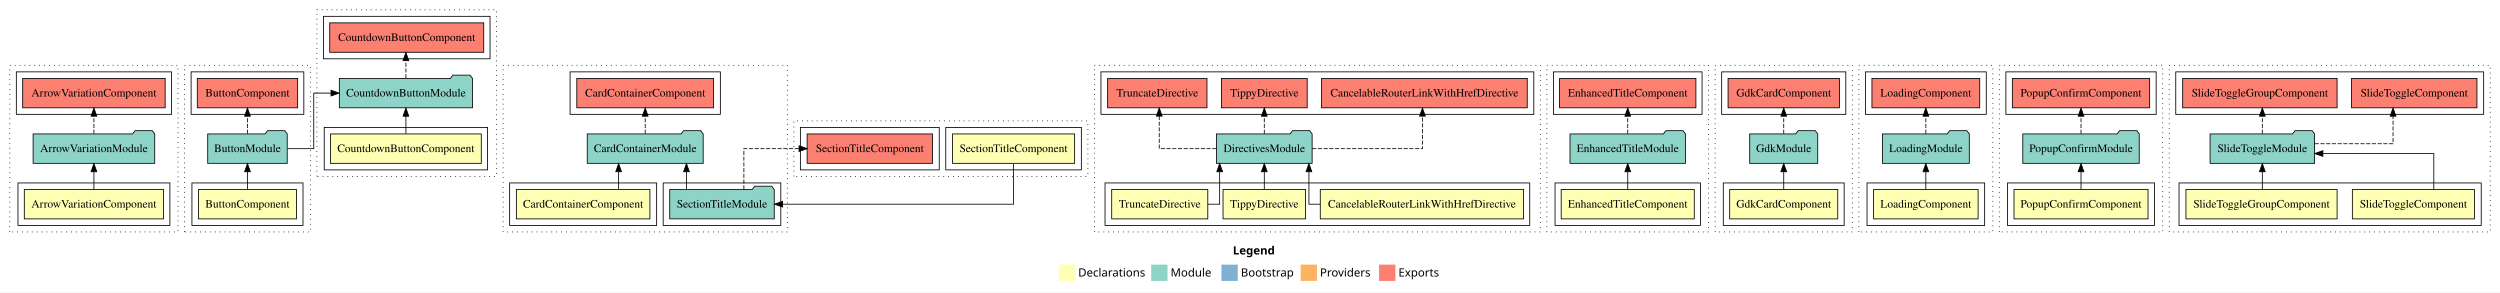
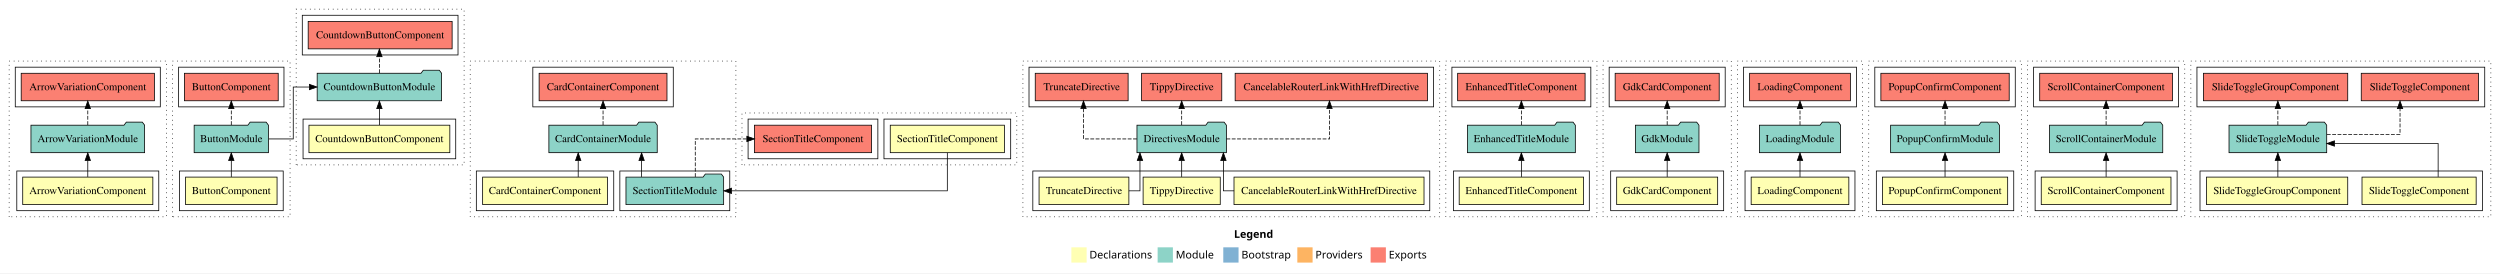
- <svg xmlns="http://www.w3.org/2000/svg" width="3061pt" height="358pt" viewBox="0.00 0.00 3061.00 358.00">
+ <svg xmlns="http://www.w3.org/2000/svg" width="3275pt" height="358pt" viewBox="0.00 0.00 3275.00 358.00">
  <g id="graph0" class="graph" transform="scale(1 1) rotate(0) translate(4 354)">
-     <polygon fill="#ffffff" stroke="transparent" points="-4,4 -4,-354 3057,-354 3057,4 -4,4" />
-     <text text-anchor="start" x="1505.509" y="-42.4" font-family="sans-serif" font-weight="bold" font-size="14.00" fill="#000000">Legend</text>
-     <polygon fill="#ffffb3" stroke="transparent" points="1292.5,-10 1292.5,-30 1312.5,-30 1312.5,-10 1292.5,-10" />
-     <text text-anchor="start" x="1316.129" y="-15.4" font-family="sans-serif" font-size="14.00" fill="#000000">  Declarations</text>
-     <polygon fill="#8dd3c7" stroke="transparent" points="1405.5,-10 1405.5,-30 1425.5,-30 1425.5,-10 1405.5,-10" />
-     <text text-anchor="start" x="1429.225" y="-15.4" font-family="sans-serif" font-size="14.00" fill="#000000">  Module</text>
-     <polygon fill="#80b1d3" stroke="transparent" points="1491.5,-10 1491.5,-30 1511.5,-30 1511.5,-10 1491.5,-10" />
-     <text text-anchor="start" x="1515.281" y="-15.4" font-family="sans-serif" font-size="14.00" fill="#000000">  Bootstrap</text>
-     <polygon fill="#fdb462" stroke="transparent" points="1588.5,-10 1588.5,-30 1608.5,-30 1608.5,-10 1588.5,-10" />
-     <text text-anchor="start" x="1612.173" y="-15.4" font-family="sans-serif" font-size="14.00" fill="#000000">  Providers</text>
-     <polygon fill="#fb8072" stroke="transparent" points="1684.5,-10 1684.5,-30 1704.5,-30 1704.5,-10 1684.5,-10" />
-     <text text-anchor="start" x="1708.226" y="-15.4" font-family="sans-serif" font-size="14.00" fill="#000000">  Exports</text>
+     <polygon fill="#ffffff" stroke="transparent" points="-4,4 -4,-354 3271,-354 3271,4 -4,4" />
+     <text text-anchor="start" x="1612.509" y="-42.4" font-family="sans-serif" font-weight="bold" font-size="14.00" fill="#000000">Legend</text>
+     <polygon fill="#ffffb3" stroke="transparent" points="1399.5,-10 1399.5,-30 1419.5,-30 1419.5,-10 1399.5,-10" />
+     <text text-anchor="start" x="1423.129" y="-15.4" font-family="sans-serif" font-size="14.00" fill="#000000">  Declarations</text>
+     <polygon fill="#8dd3c7" stroke="transparent" points="1512.5,-10 1512.5,-30 1532.5,-30 1532.5,-10 1512.5,-10" />
+     <text text-anchor="start" x="1536.225" y="-15.4" font-family="sans-serif" font-size="14.00" fill="#000000">  Module</text>
+     <polygon fill="#80b1d3" stroke="transparent" points="1598.5,-10 1598.5,-30 1618.5,-30 1618.5,-10 1598.5,-10" />
+     <text text-anchor="start" x="1622.281" y="-15.4" font-family="sans-serif" font-size="14.00" fill="#000000">  Bootstrap</text>
+     <polygon fill="#fdb462" stroke="transparent" points="1695.5,-10 1695.5,-30 1715.5,-30 1715.5,-10 1695.5,-10" />
+     <text text-anchor="start" x="1719.173" y="-15.4" font-family="sans-serif" font-size="14.00" fill="#000000">  Providers</text>
+     <polygon fill="#fb8072" stroke="transparent" points="1791.5,-10 1791.5,-30 1811.5,-30 1811.5,-10 1791.5,-10" />
+     <text text-anchor="start" x="1815.226" y="-15.4" font-family="sans-serif" font-size="14.00" fill="#000000">  Exports</text>
    <g id="clust1" class="cluster">
      <polygon fill="none" stroke="#000000" stroke-dasharray="1,5" points="8,-70 8,-274 214,-274 214,-70 8,-70" />
    </g>
    <g id="clust2" class="cluster">
      <polygon fill="none" stroke="#000000" points="18,-78 18,-130 204,-130 204,-78 18,-78" />
    </g>
    <g id="clust5" class="cluster">
      <polygon fill="none" stroke="#000000" points="16,-214 16,-266 206,-266 206,-214 16,-214" />
    </g>
    <g id="clust8" class="cluster">
      <polygon fill="none" stroke="#000000" stroke-dasharray="1,5" points="222,-70 222,-274 376,-274 376,-70 222,-70" />
    </g>
    <g id="clust9" class="cluster">
      <polygon fill="none" stroke="#000000" points="231,-78 231,-130 367,-130 367,-78 231,-78" />
    </g>
    <g id="clust12" class="cluster">
      <polygon fill="none" stroke="#000000" points="230,-214 230,-266 368,-266 368,-214 230,-214" />
    </g>
    <g id="clust15" class="cluster">
      <polygon fill="none" stroke="#000000" stroke-dasharray="1,5" points="612,-70 612,-274 960,-274 960,-70 612,-70" />
    </g>
    <g id="clust16" class="cluster">
      <polygon fill="none" stroke="#000000" points="620,-78 620,-130 800,-130 800,-78 620,-78" />
    </g>
    <g id="clust18" class="cluster">
      <polygon fill="none" stroke="#000000" points="808,-78 808,-130 952,-130 952,-78 808,-78" />
    </g>
    <g id="clust19" class="cluster">
      <polygon fill="none" stroke="#000000" points="694,-214 694,-266 878,-266 878,-214 694,-214" />
    </g>
    <g id="clust22" class="cluster">
      <polygon fill="none" stroke="#000000" stroke-dasharray="1,5" points="384,-138 384,-342 604,-342 604,-138 384,-138" />
    </g>
    <g id="clust23" class="cluster">
      <polygon fill="none" stroke="#000000" points="393,-146 393,-198 593,-198 593,-146 393,-146" />
    </g>
    <g id="clust26" class="cluster">
      <polygon fill="none" stroke="#000000" points="392,-282 392,-334 596,-334 596,-282 392,-282" />
    </g>
    <g id="clust29" class="cluster">
      <polygon fill="none" stroke="#000000" stroke-dasharray="1,5" points="1336,-70 1336,-274 1882,-274 1882,-70 1336,-70" />
    </g>
    <g id="clust30" class="cluster">
      <polygon fill="none" stroke="#000000" points="1349,-78 1349,-130 1869,-130 1869,-78 1349,-78" />
    </g>
    <g id="clust35" class="cluster">
      <polygon fill="none" stroke="#000000" points="1344,-214 1344,-266 1874,-266 1874,-214 1344,-214" />
    </g>
    <g id="clust38" class="cluster">
      <polygon fill="none" stroke="#000000" stroke-dasharray="1,5" points="1890,-70 1890,-274 2088,-274 2088,-70 1890,-70" />
    </g>
    <g id="clust39" class="cluster">
      <polygon fill="none" stroke="#000000" points="1900,-78 1900,-130 2078,-130 2078,-78 1900,-78" />
    </g>
    <g id="clust42" class="cluster">
      <polygon fill="none" stroke="#000000" points="1898,-214 1898,-266 2080,-266 2080,-214 1898,-214" />
    </g>
    <g id="clust45" class="cluster">
      <polygon fill="none" stroke="#000000" stroke-dasharray="1,5" points="2096,-70 2096,-274 2264,-274 2264,-70 2096,-70" />
    </g>
    <g id="clust46" class="cluster">
      <polygon fill="none" stroke="#000000" points="2106,-78 2106,-130 2254,-130 2254,-78 2106,-78" />
    </g>
    <g id="clust49" class="cluster">
      <polygon fill="none" stroke="#000000" points="2104,-214 2104,-266 2256,-266 2256,-214 2104,-214" />
    </g>
    <g id="clust52" class="cluster">
      <polygon fill="none" stroke="#000000" stroke-dasharray="1,5" points="2272,-70 2272,-274 2436,-274 2436,-70 2272,-70" />
    </g>
    <g id="clust53" class="cluster">
      <polygon fill="none" stroke="#000000" points="2282,-78 2282,-130 2426,-130 2426,-78 2282,-78" />
    </g>
    <g id="clust56" class="cluster">
      <polygon fill="none" stroke="#000000" points="2280,-214 2280,-266 2428,-266 2428,-214 2280,-214" />
    </g>
    <g id="clust59" class="cluster">
      <polygon fill="none" stroke="#000000" stroke-dasharray="1,5" points="2444,-70 2444,-274 2644,-274 2644,-70 2444,-70" />
    </g>
    <g id="clust60" class="cluster">
      <polygon fill="none" stroke="#000000" points="2454,-78 2454,-130 2634,-130 2634,-78 2454,-78" />
    </g>
    <g id="clust63" class="cluster">
      <polygon fill="none" stroke="#000000" points="2452,-214 2452,-266 2636,-266 2636,-214 2452,-214" />
    </g>
    <g id="clust66" class="cluster">
+       <polygon fill="none" stroke="#000000" stroke-dasharray="1,5" points="2652,-70 2652,-274 2858,-274 2858,-70 2652,-70" />
+     </g>
+     <g id="clust67" class="cluster">
+       <polygon fill="none" stroke="#000000" points="2662,-78 2662,-130 2848,-130 2848,-78 2662,-78" />
+     </g>
+     <g id="clust70" class="cluster">
+       <polygon fill="none" stroke="#000000" points="2660,-214 2660,-266 2850,-266 2850,-214 2660,-214" />
+     </g>
+     <g id="clust73" class="cluster">
      <polygon fill="none" stroke="#000000" stroke-dasharray="1,5" points="968,-138 968,-206 1328,-206 1328,-138 968,-138" />
    </g>
-     <g id="clust67" class="cluster">
+     <g id="clust74" class="cluster">
      <polygon fill="none" stroke="#000000" points="1154,-146 1154,-198 1320,-198 1320,-146 1154,-146" />
    </g>
-     <g id="clust70" class="cluster">
+     <g id="clust77" class="cluster">
      <polygon fill="none" stroke="#000000" points="976,-146 976,-198 1146,-198 1146,-146 976,-146" />
    </g>
-     <g id="clust73" class="cluster">
-       <polygon fill="none" stroke="#000000" stroke-dasharray="1,5" points="2652,-70 2652,-274 3045,-274 3045,-70 2652,-70" />
-     </g>
-     <g id="clust74" class="cluster">
-       <polygon fill="none" stroke="#000000" points="2664,-78 2664,-130 3034,-130 3034,-78 2664,-78" />
-     </g>
-     <g id="clust78" class="cluster">
-       <polygon fill="none" stroke="#000000" points="2660,-214 2660,-266 3037,-266 3037,-214 2660,-214" />
+     <g id="clust80" class="cluster">
+       <polygon fill="none" stroke="#000000" stroke-dasharray="1,5" points="2866,-70 2866,-274 3259,-274 3259,-70 2866,-70" />
+     </g>
+     <g id="clust81" class="cluster">
+       <polygon fill="none" stroke="#000000" points="2878,-78 2878,-130 3248,-130 3248,-78 2878,-78" />
+     </g>
+     <g id="clust85" class="cluster">
+       <polygon fill="none" stroke="#000000" points="2874,-214 2874,-266 3251,-266 3251,-214 2874,-214" />
    </g>
    <g id="node1" class="node">
      <polygon fill="#ffffb3" stroke="#000000" points="196.235,-122 25.765,-122 25.765,-86 196.235,-86 196.235,-122" />
      <text text-anchor="middle" x="111" y="-99.8" font-family="Times,serif" font-size="14.00" fill="#000000">ArrowVariationComponent</text>
    </g>
    <g id="node2" class="node">
      <polygon fill="#8dd3c7" stroke="#000000" points="185.452,-190 182.452,-194 161.452,-194 158.452,-190 36.548,-190 36.548,-154 185.452,-154 185.452,-190" />
      <text text-anchor="middle" x="111" y="-167.8" font-family="Times,serif" font-size="14.00" fill="#000000">ArrowVariationModule</text>
    </g>
    <g id="edge1" class="edge">
      <path fill="none" stroke="#000000" d="M111,-122.223C111,-122.223 111,-143.727 111,-143.727" />
      <polygon fill="#000000" stroke="#000000" points="107.5,-143.727 111,-153.727 114.5,-143.727 107.5,-143.727" />
    </g>
    <g id="node3" class="node">
      <polygon fill="#fb8072" stroke="#000000" points="198.235,-258 23.765,-258 23.765,-222 198.235,-222 198.235,-258" />
      <text text-anchor="middle" x="111" y="-235.8" font-family="Times,serif" font-size="14.00" fill="#000000">ArrowVariationComponent </text>
    </g>
    <g id="edge2" class="edge">
      <path fill="none" stroke="#000000" stroke-dasharray="5,2" d="M111,-190.223C111,-190.223 111,-211.727 111,-211.727" />
      <polygon fill="#000000" stroke="#000000" points="107.5,-211.727 111,-221.727 114.5,-211.727 107.5,-211.727" />
    </g>
    <g id="node4" class="node">
      <polygon fill="#ffffb3" stroke="#000000" points="358.951,-122 239.049,-122 239.049,-86 358.951,-86 358.951,-122" />
      <text text-anchor="middle" x="299" y="-99.8" font-family="Times,serif" font-size="14.00" fill="#000000">ButtonComponent</text>
    </g>
    <g id="node5" class="node">
      <polygon fill="#8dd3c7" stroke="#000000" points="347.668,-190 344.668,-194 323.668,-194 320.668,-190 250.332,-190 250.332,-154 347.668,-154 347.668,-190" />
      <text text-anchor="middle" x="299" y="-167.8" font-family="Times,serif" font-size="14.00" fill="#000000">ButtonModule</text>
    </g>
    <g id="edge3" class="edge">
      <path fill="none" stroke="#000000" d="M299,-122.223C299,-122.223 299,-143.727 299,-143.727" />
      <polygon fill="#000000" stroke="#000000" points="295.5,-143.727 299,-153.727 302.5,-143.727 295.5,-143.727" />
    </g>
    <g id="node6" class="node">
      <polygon fill="#fb8072" stroke="#000000" points="360.45,-258 237.55,-258 237.55,-222 360.45,-222 360.45,-258" />
      <text text-anchor="middle" x="299" y="-235.8" font-family="Times,serif" font-size="14.00" fill="#000000">ButtonComponent </text>
    </g>
    <g id="edge4" class="edge">
      <path fill="none" stroke="#000000" stroke-dasharray="5,2" d="M299,-190.223C299,-190.223 299,-211.727 299,-211.727" />
      <polygon fill="#000000" stroke="#000000" points="295.5,-211.727 299,-221.727 302.5,-211.727 295.5,-211.727" />
    </g>
    <g id="node12" class="node">
      <polygon fill="#8dd3c7" stroke="#000000" points="574.501,-258 571.501,-262 550.501,-262 547.501,-258 411.499,-258 411.499,-222 574.501,-222 574.501,-258" />
      <text text-anchor="middle" x="493" y="-235.8" font-family="Times,serif" font-size="14.00" fill="#000000">CountdownButtonModule</text>
    </g>
    <g id="edge9" class="edge">
      <path fill="none" stroke="#000000" d="M348.087,-172C365.181,-172 380.167,-172 380.167,-172 380.167,-172 380.167,-240 380.167,-240 380.167,-240 401.298,-240 401.298,-240" />
      <polygon fill="#000000" stroke="#000000" points="401.298,-243.5 411.298,-240 401.297,-236.5 401.298,-243.5" />
    </g>
    <g id="node7" class="node">
      <polygon fill="#ffffb3" stroke="#000000" points="791.752,-122 628.248,-122 628.248,-86 791.752,-86 791.752,-122" />
      <text text-anchor="middle" x="710" y="-99.8" font-family="Times,serif" font-size="14.00" fill="#000000">CardContainerComponent</text>
    </g>
    <g id="node8" class="node">
      <polygon fill="#8dd3c7" stroke="#000000" points="856.969,-190 853.969,-194 832.969,-194 829.969,-190 715.031,-190 715.031,-154 856.969,-154 856.969,-190" />
      <text text-anchor="middle" x="786" y="-167.8" font-family="Times,serif" font-size="14.00" fill="#000000">CardContainerModule</text>
    </g>
    <g id="edge5" class="edge">
      <path fill="none" stroke="#000000" d="M753.446,-122.223C753.446,-122.223 753.446,-143.727 753.446,-143.727" />
      <polygon fill="#000000" stroke="#000000" points="749.946,-143.727 753.446,-153.727 756.946,-143.727 749.946,-143.727" />
    </g>
    <g id="node10" class="node">
      <polygon fill="#fb8072" stroke="#000000" points="869.752,-258 702.248,-258 702.248,-222 869.752,-222 869.752,-258" />
      <text text-anchor="middle" x="786" y="-235.8" font-family="Times,serif" font-size="14.00" fill="#000000">CardContainerComponent </text>
    </g>
    <g id="edge7" class="edge">
      <path fill="none" stroke="#000000" stroke-dasharray="5,2" d="M786,-190.223C786,-190.223 786,-211.727 786,-211.727" />
      <polygon fill="#000000" stroke="#000000" points="782.5,-211.727 786,-221.727 789.5,-211.727 782.5,-211.727" />
    </g>
    <g id="node9" class="node">
      <polygon fill="#8dd3c7" stroke="#000000" points="943.982,-122 940.982,-126 919.982,-126 916.982,-122 816.018,-122 816.018,-86 943.982,-86 943.982,-122" />
      <text text-anchor="middle" x="880" y="-99.8" font-family="Times,serif" font-size="14.00" fill="#000000">SectionTitleModule</text>
    </g>
    <g id="edge6" class="edge">
      <path fill="none" stroke="#000000" d="M836.497,-122.223C836.497,-122.223 836.497,-143.727 836.497,-143.727" />
      <polygon fill="#000000" stroke="#000000" points="832.997,-143.727 836.497,-153.727 839.997,-143.727 832.997,-143.727" />
    </g>
-     <g id="node34" class="node">
+     <g id="node37" class="node">
      <polygon fill="#fb8072" stroke="#000000" points="1137.765,-190 984.235,-190 984.235,-154 1137.765,-154 1137.765,-190" />
      <text text-anchor="middle" x="1061" y="-167.8" font-family="Times,serif" font-size="14.00" fill="#000000">SectionTitleComponent </text>
    </g>
-     <g id="edge26" class="edge">
+     <g id="edge28" class="edge">
      <path fill="none" stroke="#000000" stroke-dasharray="5,2" d="M906.808,-122.223C906.808,-142.365 906.808,-172 906.808,-172 906.808,-172 974.356,-172 974.356,-172" />
      <polygon fill="#000000" stroke="#000000" points="974.356,-175.5 984.356,-172 974.356,-168.5 974.356,-175.5" />
    </g>
    <g id="node11" class="node">
      <polygon fill="#ffffb3" stroke="#000000" points="585.284,-190 400.716,-190 400.716,-154 585.284,-154 585.284,-190" />
      <text text-anchor="middle" x="493" y="-167.8" font-family="Times,serif" font-size="14.00" fill="#000000">CountdownButtonComponent</text>
    </g>
    <g id="edge8" class="edge">
      <path fill="none" stroke="#000000" d="M493,-190.223C493,-190.223 493,-211.727 493,-211.727" />
      <polygon fill="#000000" stroke="#000000" points="489.5,-211.727 493,-221.727 496.5,-211.727 489.5,-211.727" />
    </g>
    <g id="node13" class="node">
      <polygon fill="#fb8072" stroke="#000000" points="588.284,-326 399.716,-326 399.716,-290 588.284,-290 588.284,-326" />
      <text text-anchor="middle" x="494" y="-303.8" font-family="Times,serif" font-size="14.00" fill="#000000">CountdownButtonComponent </text>
    </g>
    <g id="edge10" class="edge">
      <path fill="none" stroke="#000000" stroke-dasharray="5,2" d="M493,-258.223C493,-258.223 493,-279.727 493,-279.727" />
      <polygon fill="#000000" stroke="#000000" points="489.5,-279.727 493,-289.727 496.5,-279.727 489.5,-279.727" />
    </g>
    <g id="node14" class="node">
      <polygon fill="#ffffb3" stroke="#000000" points="1861.458,-122 1612.542,-122 1612.542,-86 1861.458,-86 1861.458,-122" />
      <text text-anchor="middle" x="1737" y="-99.8" font-family="Times,serif" font-size="14.00" fill="#000000">CancelableRouterLinkWithHrefDirective</text>
    </g>
    <g id="node17" class="node">
      <polygon fill="#8dd3c7" stroke="#000000" points="1602.577,-190 1599.577,-194 1578.577,-194 1575.577,-190 1485.423,-190 1485.423,-154 1602.577,-154 1602.577,-190" />
      <text text-anchor="middle" x="1544" y="-167.8" font-family="Times,serif" font-size="14.00" fill="#000000">DirectivesModule</text>
    </g>
    <g id="edge11" class="edge">
      <path fill="none" stroke="#000000" d="M1612.678,-104C1604.034,-104 1598.651,-104 1598.651,-104 1598.651,-104 1598.651,-143.777 1598.651,-143.777" />
      <polygon fill="#000000" stroke="#000000" points="1595.151,-143.777 1598.651,-153.777 1602.151,-143.777 1595.151,-143.777" />
    </g>
    <g id="node15" class="node">
      <polygon fill="#ffffb3" stroke="#000000" points="1594.527,-122 1493.473,-122 1493.473,-86 1594.527,-86 1594.527,-122" />
      <text text-anchor="middle" x="1544" y="-99.8" font-family="Times,serif" font-size="14.00" fill="#000000">TippyDirective</text>
    </g>
    <g id="edge12" class="edge">
      <path fill="none" stroke="#000000" d="M1544,-122.223C1544,-122.223 1544,-143.727 1544,-143.727" />
      <polygon fill="#000000" stroke="#000000" points="1540.5,-143.727 1544,-153.727 1547.5,-143.727 1540.5,-143.727" />
    </g>
    <g id="node16" class="node">
      <polygon fill="#ffffb3" stroke="#000000" points="1474.831,-122 1357.169,-122 1357.169,-86 1474.831,-86 1474.831,-122" />
      <text text-anchor="middle" x="1416" y="-99.8" font-family="Times,serif" font-size="14.00" fill="#000000">TruncateDirective</text>
    </g>
    <g id="edge13" class="edge">
      <path fill="none" stroke="#000000" d="M1474.858,-104C1483.385,-104 1489.349,-104 1489.349,-104 1489.349,-104 1489.349,-143.777 1489.349,-143.777" />
      <polygon fill="#000000" stroke="#000000" points="1485.849,-143.777 1489.349,-153.777 1492.849,-143.777 1485.849,-143.777" />
    </g>
    <g id="node18" class="node">
      <polygon fill="#fb8072" stroke="#000000" points="1865.957,-258 1614.043,-258 1614.043,-222 1865.957,-222 1865.957,-258" />
      <text text-anchor="middle" x="1740" y="-235.8" font-family="Times,serif" font-size="14.00" fill="#000000">CancelableRouterLinkWithHrefDirective </text>
    </g>
    <g id="edge14" class="edge">
      <path fill="none" stroke="#000000" stroke-dasharray="5,2" d="M1602.619,-172C1659.608,-172 1737.625,-172 1737.625,-172 1737.625,-172 1737.625,-211.777 1737.625,-211.777" />
      <polygon fill="#000000" stroke="#000000" points="1734.125,-211.777 1737.625,-221.777 1741.125,-211.777 1734.125,-211.777" />
    </g>
    <g id="node19" class="node">
      <polygon fill="#fb8072" stroke="#000000" points="1596.526,-258 1491.474,-258 1491.474,-222 1596.526,-222 1596.526,-258" />
      <text text-anchor="middle" x="1544" y="-235.8" font-family="Times,serif" font-size="14.00" fill="#000000">TippyDirective </text>
    </g>
    <g id="edge15" class="edge">
      <path fill="none" stroke="#000000" stroke-dasharray="5,2" d="M1544,-190.223C1544,-190.223 1544,-211.727 1544,-211.727" />
      <polygon fill="#000000" stroke="#000000" points="1540.5,-211.727 1544,-221.727 1547.5,-211.727 1540.5,-211.727" />
    </g>
    <g id="node20" class="node">
      <polygon fill="#fb8072" stroke="#000000" points="1473.831,-258 1352.169,-258 1352.169,-222 1473.831,-222 1473.831,-258" />
      <text text-anchor="middle" x="1413" y="-235.8" font-family="Times,serif" font-size="14.00" fill="#000000">TruncateDirective </text>
    </g>
    <g id="edge16" class="edge">
      <path fill="none" stroke="#000000" stroke-dasharray="5,2" d="M1485.333,-172C1451.41,-172 1415.375,-172 1415.375,-172 1415.375,-172 1415.375,-211.777 1415.375,-211.777" />
      <polygon fill="#000000" stroke="#000000" points="1411.875,-211.777 1415.375,-221.777 1418.875,-211.777 1411.875,-211.777" />
    </g>
    <g id="node21" class="node">
      <polygon fill="#ffffb3" stroke="#000000" points="2070.468,-122 1907.532,-122 1907.532,-86 2070.468,-86 2070.468,-122" />
      <text text-anchor="middle" x="1989" y="-99.8" font-family="Times,serif" font-size="14.00" fill="#000000">EnhancedTitleComponent</text>
    </g>
    <g id="node22" class="node">
      <polygon fill="#8dd3c7" stroke="#000000" points="2059.685,-190 2056.685,-194 2035.685,-194 2032.685,-190 1918.315,-190 1918.315,-154 2059.685,-154 2059.685,-190" />
      <text text-anchor="middle" x="1989" y="-167.8" font-family="Times,serif" font-size="14.00" fill="#000000">EnhancedTitleModule</text>
    </g>
    <g id="edge17" class="edge">
      <path fill="none" stroke="#000000" d="M1989,-122.223C1989,-122.223 1989,-143.727 1989,-143.727" />
      <polygon fill="#000000" stroke="#000000" points="1985.5,-143.727 1989,-153.727 1992.5,-143.727 1985.5,-143.727" />
    </g>
    <g id="node23" class="node">
      <polygon fill="#fb8072" stroke="#000000" points="2072.468,-258 1905.532,-258 1905.532,-222 2072.468,-222 2072.468,-258" />
      <text text-anchor="middle" x="1989" y="-235.8" font-family="Times,serif" font-size="14.00" fill="#000000">EnhancedTitleComponent </text>
    </g>
    <g id="edge18" class="edge">
      <path fill="none" stroke="#000000" stroke-dasharray="5,2" d="M1989,-190.223C1989,-190.223 1989,-211.727 1989,-211.727" />
      <polygon fill="#000000" stroke="#000000" points="1985.5,-211.727 1989,-221.727 1992.5,-211.727 1985.5,-211.727" />
    </g>
    <g id="node24" class="node">
      <polygon fill="#ffffb3" stroke="#000000" points="2246.151,-122 2113.849,-122 2113.849,-86 2246.151,-86 2246.151,-122" />
      <text text-anchor="middle" x="2180" y="-99.8" font-family="Times,serif" font-size="14.00" fill="#000000">GdkCardComponent</text>
    </g>
    <g id="node25" class="node">
      <polygon fill="#8dd3c7" stroke="#000000" points="2221.657,-190 2218.657,-194 2197.657,-194 2194.657,-190 2138.343,-190 2138.343,-154 2221.657,-154 2221.657,-190" />
      <text text-anchor="middle" x="2180" y="-167.8" font-family="Times,serif" font-size="14.00" fill="#000000">GdkModule</text>
    </g>
    <g id="edge19" class="edge">
      <path fill="none" stroke="#000000" d="M2180,-122.223C2180,-122.223 2180,-143.727 2180,-143.727" />
      <polygon fill="#000000" stroke="#000000" points="2176.5,-143.727 2180,-153.727 2183.5,-143.727 2176.5,-143.727" />
    </g>
    <g id="node26" class="node">
      <polygon fill="#fb8072" stroke="#000000" points="2248.151,-258 2111.849,-258 2111.849,-222 2248.151,-222 2248.151,-258" />
      <text text-anchor="middle" x="2180" y="-235.8" font-family="Times,serif" font-size="14.00" fill="#000000">GdkCardComponent </text>
    </g>
    <g id="edge20" class="edge">
      <path fill="none" stroke="#000000" stroke-dasharray="5,2" d="M2180,-190.223C2180,-190.223 2180,-211.727 2180,-211.727" />
      <polygon fill="#000000" stroke="#000000" points="2176.5,-211.727 2180,-221.727 2183.5,-211.727 2176.5,-211.727" />
    </g>
    <g id="node27" class="node">
      <polygon fill="#ffffb3" stroke="#000000" points="2417.99,-122 2290.01,-122 2290.01,-86 2417.99,-86 2417.99,-122" />
      <text text-anchor="middle" x="2354" y="-99.8" font-family="Times,serif" font-size="14.00" fill="#000000">LoadingComponent</text>
    </g>
    <g id="node28" class="node">
      <polygon fill="#8dd3c7" stroke="#000000" points="2407.208,-190 2404.208,-194 2383.208,-194 2380.208,-190 2300.792,-190 2300.792,-154 2407.208,-154 2407.208,-190" />
      <text text-anchor="middle" x="2354" y="-167.8" font-family="Times,serif" font-size="14.00" fill="#000000">LoadingModule</text>
    </g>
    <g id="edge21" class="edge">
      <path fill="none" stroke="#000000" d="M2354,-122.223C2354,-122.223 2354,-143.727 2354,-143.727" />
      <polygon fill="#000000" stroke="#000000" points="2350.5,-143.727 2354,-153.727 2357.5,-143.727 2350.5,-143.727" />
    </g>
    <g id="node29" class="node">
      <polygon fill="#fb8072" stroke="#000000" points="2419.991,-258 2288.009,-258 2288.009,-222 2419.991,-222 2419.991,-258" />
      <text text-anchor="middle" x="2354" y="-235.8" font-family="Times,serif" font-size="14.00" fill="#000000">LoadingComponent </text>
    </g>
    <g id="edge22" class="edge">
      <path fill="none" stroke="#000000" stroke-dasharray="5,2" d="M2354,-190.223C2354,-190.223 2354,-211.727 2354,-211.727" />
      <polygon fill="#000000" stroke="#000000" points="2350.5,-211.727 2354,-221.727 2357.5,-211.727 2350.5,-211.727" />
    </g>
    <g id="node30" class="node">
      <polygon fill="#ffffb3" stroke="#000000" points="2626.055,-122 2461.945,-122 2461.945,-86 2626.055,-86 2626.055,-122" />
      <text text-anchor="middle" x="2544" y="-99.8" font-family="Times,serif" font-size="14.00" fill="#000000">PopupConfirmComponent</text>
    </g>
    <g id="node31" class="node">
      <polygon fill="#8dd3c7" stroke="#000000" points="2615.272,-190 2612.272,-194 2591.272,-194 2588.272,-190 2472.728,-190 2472.728,-154 2615.272,-154 2615.272,-190" />
      <text text-anchor="middle" x="2544" y="-167.8" font-family="Times,serif" font-size="14.00" fill="#000000">PopupConfirmModule</text>
    </g>
    <g id="edge23" class="edge">
      <path fill="none" stroke="#000000" d="M2544,-122.223C2544,-122.223 2544,-143.727 2544,-143.727" />
      <polygon fill="#000000" stroke="#000000" points="2540.5,-143.727 2544,-153.727 2547.5,-143.727 2540.5,-143.727" />
    </g>
    <g id="node32" class="node">
      <polygon fill="#fb8072" stroke="#000000" points="2628.054,-258 2459.946,-258 2459.946,-222 2628.054,-222 2628.054,-258" />
      <text text-anchor="middle" x="2544" y="-235.8" font-family="Times,serif" font-size="14.00" fill="#000000">PopupConfirmComponent </text>
    </g>
    <g id="edge24" class="edge">
      <path fill="none" stroke="#000000" stroke-dasharray="5,2" d="M2544,-190.223C2544,-190.223 2544,-211.727 2544,-211.727" />
      <polygon fill="#000000" stroke="#000000" points="2540.5,-211.727 2544,-221.727 2547.5,-211.727 2540.5,-211.727" />
    </g>
    <g id="node33" class="node">
+       <polygon fill="#ffffb3" stroke="#000000" points="2839.979,-122 2670.021,-122 2670.021,-86 2839.979,-86 2839.979,-122" />
+       <text text-anchor="middle" x="2755" y="-99.8" font-family="Times,serif" font-size="14.00" fill="#000000">ScrollContainerComponent</text>
+     </g>
+     <g id="node34" class="node">
+       <polygon fill="#8dd3c7" stroke="#000000" points="2829.197,-190 2826.197,-194 2805.197,-194 2802.197,-190 2680.803,-190 2680.803,-154 2829.197,-154 2829.197,-190" />
+       <text text-anchor="middle" x="2755" y="-167.8" font-family="Times,serif" font-size="14.00" fill="#000000">ScrollContainerModule</text>
+     </g>
+     <g id="edge25" class="edge">
+       <path fill="none" stroke="#000000" d="M2755,-122.223C2755,-122.223 2755,-143.727 2755,-143.727" />
+       <polygon fill="#000000" stroke="#000000" points="2751.5,-143.727 2755,-153.727 2758.5,-143.727 2751.5,-143.727" />
+     </g>
+     <g id="node35" class="node">
+       <polygon fill="#fb8072" stroke="#000000" points="2841.98,-258 2668.02,-258 2668.02,-222 2841.98,-222 2841.98,-258" />
+       <text text-anchor="middle" x="2755" y="-235.8" font-family="Times,serif" font-size="14.00" fill="#000000">ScrollContainerComponent </text>
+     </g>
+     <g id="edge26" class="edge">
+       <path fill="none" stroke="#000000" stroke-dasharray="5,2" d="M2755,-190.223C2755,-190.223 2755,-211.727 2755,-211.727" />
+       <polygon fill="#000000" stroke="#000000" points="2751.5,-211.727 2755,-221.727 2758.5,-211.727 2751.5,-211.727" />
+     </g>
+     <g id="node36" class="node">
      <polygon fill="#ffffb3" stroke="#000000" points="1311.765,-190 1162.235,-190 1162.235,-154 1311.765,-154 1311.765,-190" />
      <text text-anchor="middle" x="1237" y="-167.8" font-family="Times,serif" font-size="14.00" fill="#000000">SectionTitleComponent</text>
    </g>
-     <g id="edge25" class="edge">
+     <g id="edge27" class="edge">
      <path fill="none" stroke="#000000" d="M1237,-153.777C1237,-133.635 1237,-104 1237,-104 1237,-104 954.237,-104 954.237,-104" />
      <polygon fill="#000000" stroke="#000000" points="954.237,-100.5 944.237,-104 954.237,-107.5 954.237,-100.5" />
    </g>
-     <g id="node35" class="node">
-       <polygon fill="#ffffb3" stroke="#000000" points="3025.769,-122 2876.231,-122 2876.231,-86 3025.769,-86 3025.769,-122" />
-       <text text-anchor="middle" x="2951" y="-99.8" font-family="Times,serif" font-size="14.00" fill="#000000">SlideToggleComponent</text>
-     </g>
-     <g id="node37" class="node">
-       <polygon fill="#8dd3c7" stroke="#000000" points="2829.986,-190 2826.986,-194 2805.986,-194 2802.986,-190 2702.014,-190 2702.014,-154 2829.986,-154 2829.986,-190" />
-       <text text-anchor="middle" x="2766" y="-167.8" font-family="Times,serif" font-size="14.00" fill="#000000">SlideToggleModule</text>
-     </g>
-     <g id="edge27" class="edge">
-       <path fill="none" stroke="#000000" d="M2975.961,-122.267C2975.961,-140.555 2975.961,-166 2975.961,-166 2975.961,-166 2840.136,-166 2840.136,-166" />
-       <polygon fill="#000000" stroke="#000000" points="2840.136,-162.5 2830.136,-166 2840.136,-169.5 2840.136,-162.5" />
-     </g>
-     <g id="node36" class="node">
-       <polygon fill="#ffffb3" stroke="#000000" points="2857.536,-122 2672.464,-122 2672.464,-86 2857.536,-86 2857.536,-122" />
-       <text text-anchor="middle" x="2765" y="-99.8" font-family="Times,serif" font-size="14.00" fill="#000000">SlideToggleGroupComponent</text>
-     </g>
-     <g id="edge28" class="edge">
-       <path fill="none" stroke="#000000" d="M2766,-122.223C2766,-122.223 2766,-143.727 2766,-143.727" />
-       <polygon fill="#000000" stroke="#000000" points="2762.5,-143.727 2766,-153.727 2769.5,-143.727 2762.5,-143.727" />
-     </g>
    <g id="node38" class="node">
-       <polygon fill="#fb8072" stroke="#000000" points="3028.769,-258 2875.231,-258 2875.231,-222 3028.769,-222 3028.769,-258" />
-       <text text-anchor="middle" x="2952" y="-235.8" font-family="Times,serif" font-size="14.00" fill="#000000">SlideToggleComponent </text>
+       <polygon fill="#ffffb3" stroke="#000000" points="3239.769,-122 3090.231,-122 3090.231,-86 3239.769,-86 3239.769,-122" />
+       <text text-anchor="middle" x="3165" y="-99.8" font-family="Times,serif" font-size="14.00" fill="#000000">SlideToggleComponent</text>
+     </g>
+     <g id="node40" class="node">
+       <polygon fill="#8dd3c7" stroke="#000000" points="3043.986,-190 3040.986,-194 3019.986,-194 3016.986,-190 2916.014,-190 2916.014,-154 3043.986,-154 3043.986,-190" />
+       <text text-anchor="middle" x="2980" y="-167.8" font-family="Times,serif" font-size="14.00" fill="#000000">SlideToggleModule</text>
    </g>
    <g id="edge29" class="edge">
-       <path fill="none" stroke="#000000" stroke-dasharray="5,2" d="M2830.172,-178C2874.696,-178 2926.039,-178 2926.039,-178 2926.039,-178 2926.039,-211.733 2926.039,-211.733" />
-       <polygon fill="#000000" stroke="#000000" points="2922.539,-211.733 2926.039,-221.733 2929.539,-211.733 2922.539,-211.733" />
+       <path fill="none" stroke="#000000" d="M3189.961,-122.267C3189.961,-140.555 3189.961,-166 3189.961,-166 3189.961,-166 3054.136,-166 3054.136,-166" />
+       <polygon fill="#000000" stroke="#000000" points="3054.136,-162.5 3044.136,-166 3054.136,-169.5 3054.136,-162.5" />
    </g>
    <g id="node39" class="node">
-       <polygon fill="#fb8072" stroke="#000000" points="2857.536,-258 2668.464,-258 2668.464,-222 2857.536,-222 2857.536,-258" />
-       <text text-anchor="middle" x="2763" y="-235.8" font-family="Times,serif" font-size="14.00" fill="#000000">SlideToggleGroupComponent </text>
+       <polygon fill="#ffffb3" stroke="#000000" points="3071.536,-122 2886.464,-122 2886.464,-86 3071.536,-86 3071.536,-122" />
+       <text text-anchor="middle" x="2979" y="-99.8" font-family="Times,serif" font-size="14.00" fill="#000000">SlideToggleGroupComponent</text>
    </g>
    <g id="edge30" class="edge">
-       <path fill="none" stroke="#000000" stroke-dasharray="5,2" d="M2766,-190.223C2766,-190.223 2766,-211.727 2766,-211.727" />
-       <polygon fill="#000000" stroke="#000000" points="2762.5,-211.727 2766,-221.727 2769.5,-211.727 2762.5,-211.727" />
+       <path fill="none" stroke="#000000" d="M2980,-122.223C2980,-122.223 2980,-143.727 2980,-143.727" />
+       <polygon fill="#000000" stroke="#000000" points="2976.5,-143.727 2980,-153.727 2983.5,-143.727 2976.5,-143.727" />
+     </g>
+     <g id="node41" class="node">
+       <polygon fill="#fb8072" stroke="#000000" points="3242.769,-258 3089.231,-258 3089.231,-222 3242.769,-222 3242.769,-258" />
+       <text text-anchor="middle" x="3166" y="-235.8" font-family="Times,serif" font-size="14.00" fill="#000000">SlideToggleComponent </text>
+     </g>
+     <g id="edge31" class="edge">
+       <path fill="none" stroke="#000000" stroke-dasharray="5,2" d="M3044.172,-178C3088.696,-178 3140.039,-178 3140.039,-178 3140.039,-178 3140.039,-211.733 3140.039,-211.733" />
+       <polygon fill="#000000" stroke="#000000" points="3136.539,-211.733 3140.039,-221.733 3143.539,-211.733 3136.539,-211.733" />
+     </g>
+     <g id="node42" class="node">
+       <polygon fill="#fb8072" stroke="#000000" points="3071.536,-258 2882.464,-258 2882.464,-222 3071.536,-222 3071.536,-258" />
+       <text text-anchor="middle" x="2977" y="-235.8" font-family="Times,serif" font-size="14.00" fill="#000000">SlideToggleGroupComponent </text>
+     </g>
+     <g id="edge32" class="edge">
+       <path fill="none" stroke="#000000" stroke-dasharray="5,2" d="M2980,-190.223C2980,-190.223 2980,-211.727 2980,-211.727" />
+       <polygon fill="#000000" stroke="#000000" points="2976.5,-211.727 2980,-221.727 2983.5,-211.727 2976.5,-211.727" />
    </g>
  </g>
</svg>
